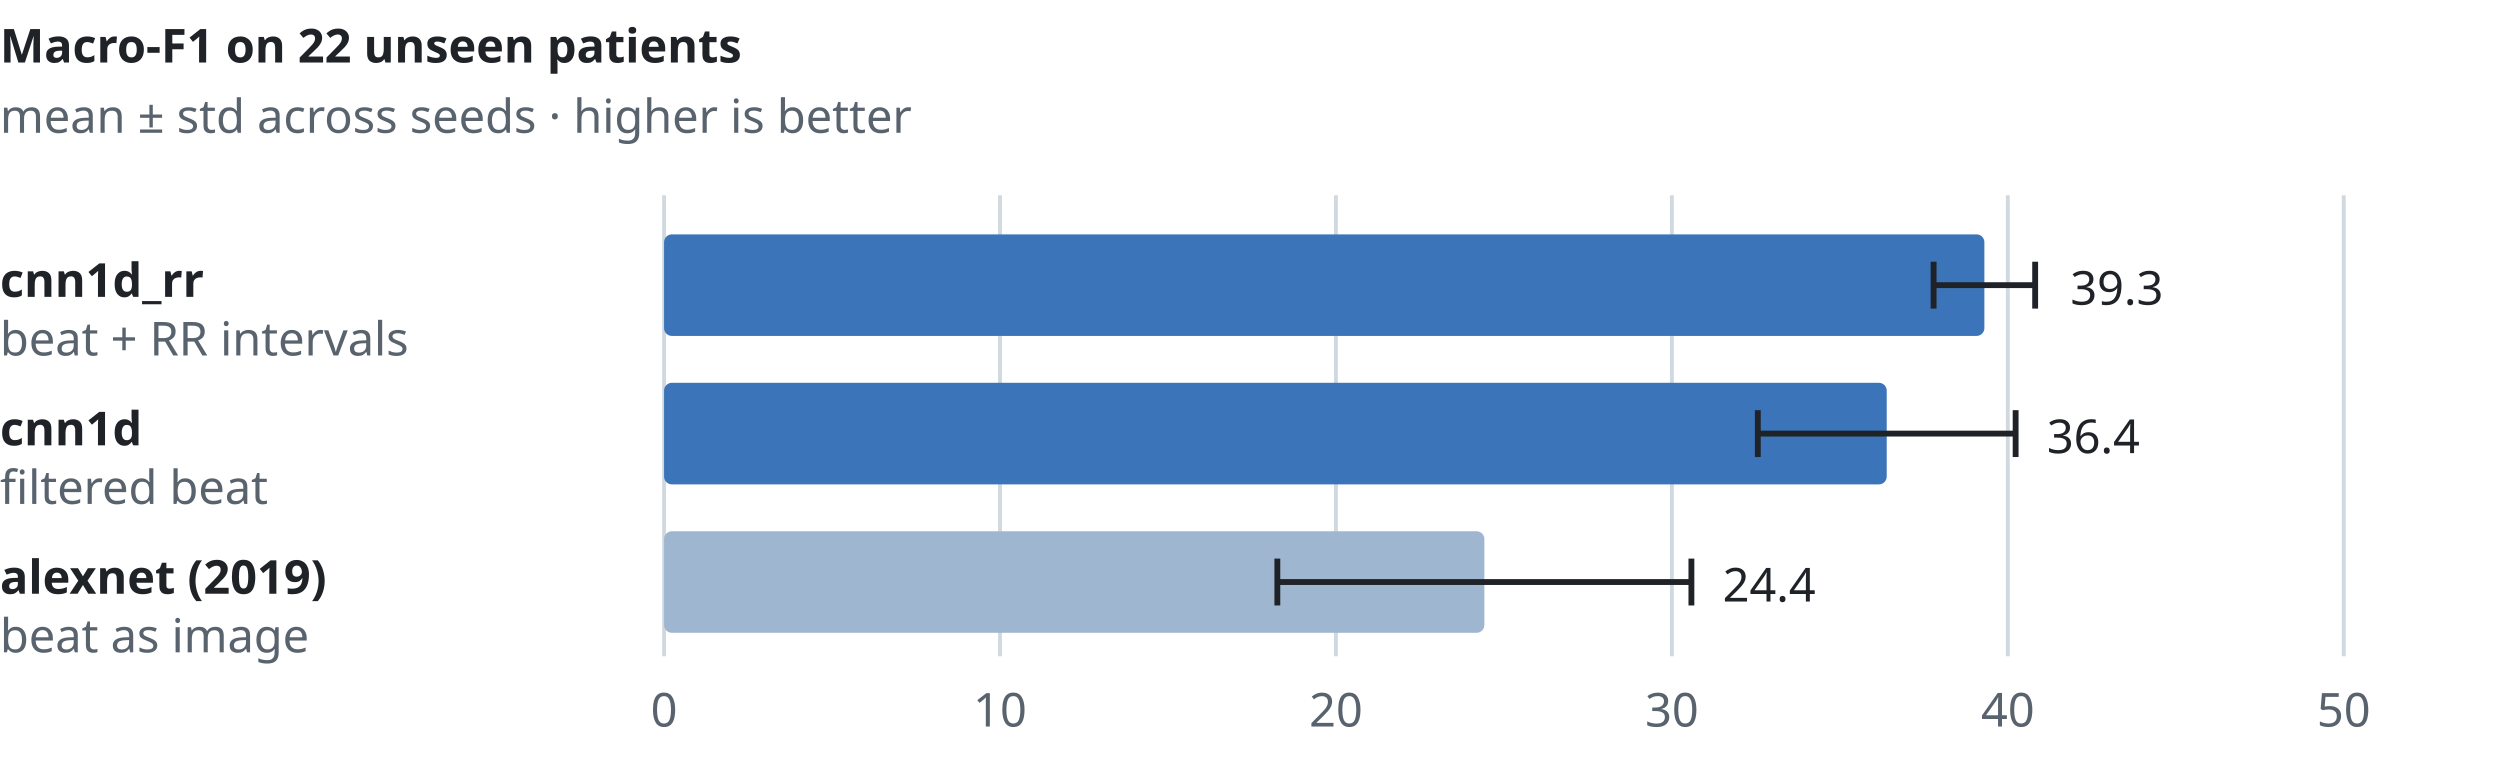
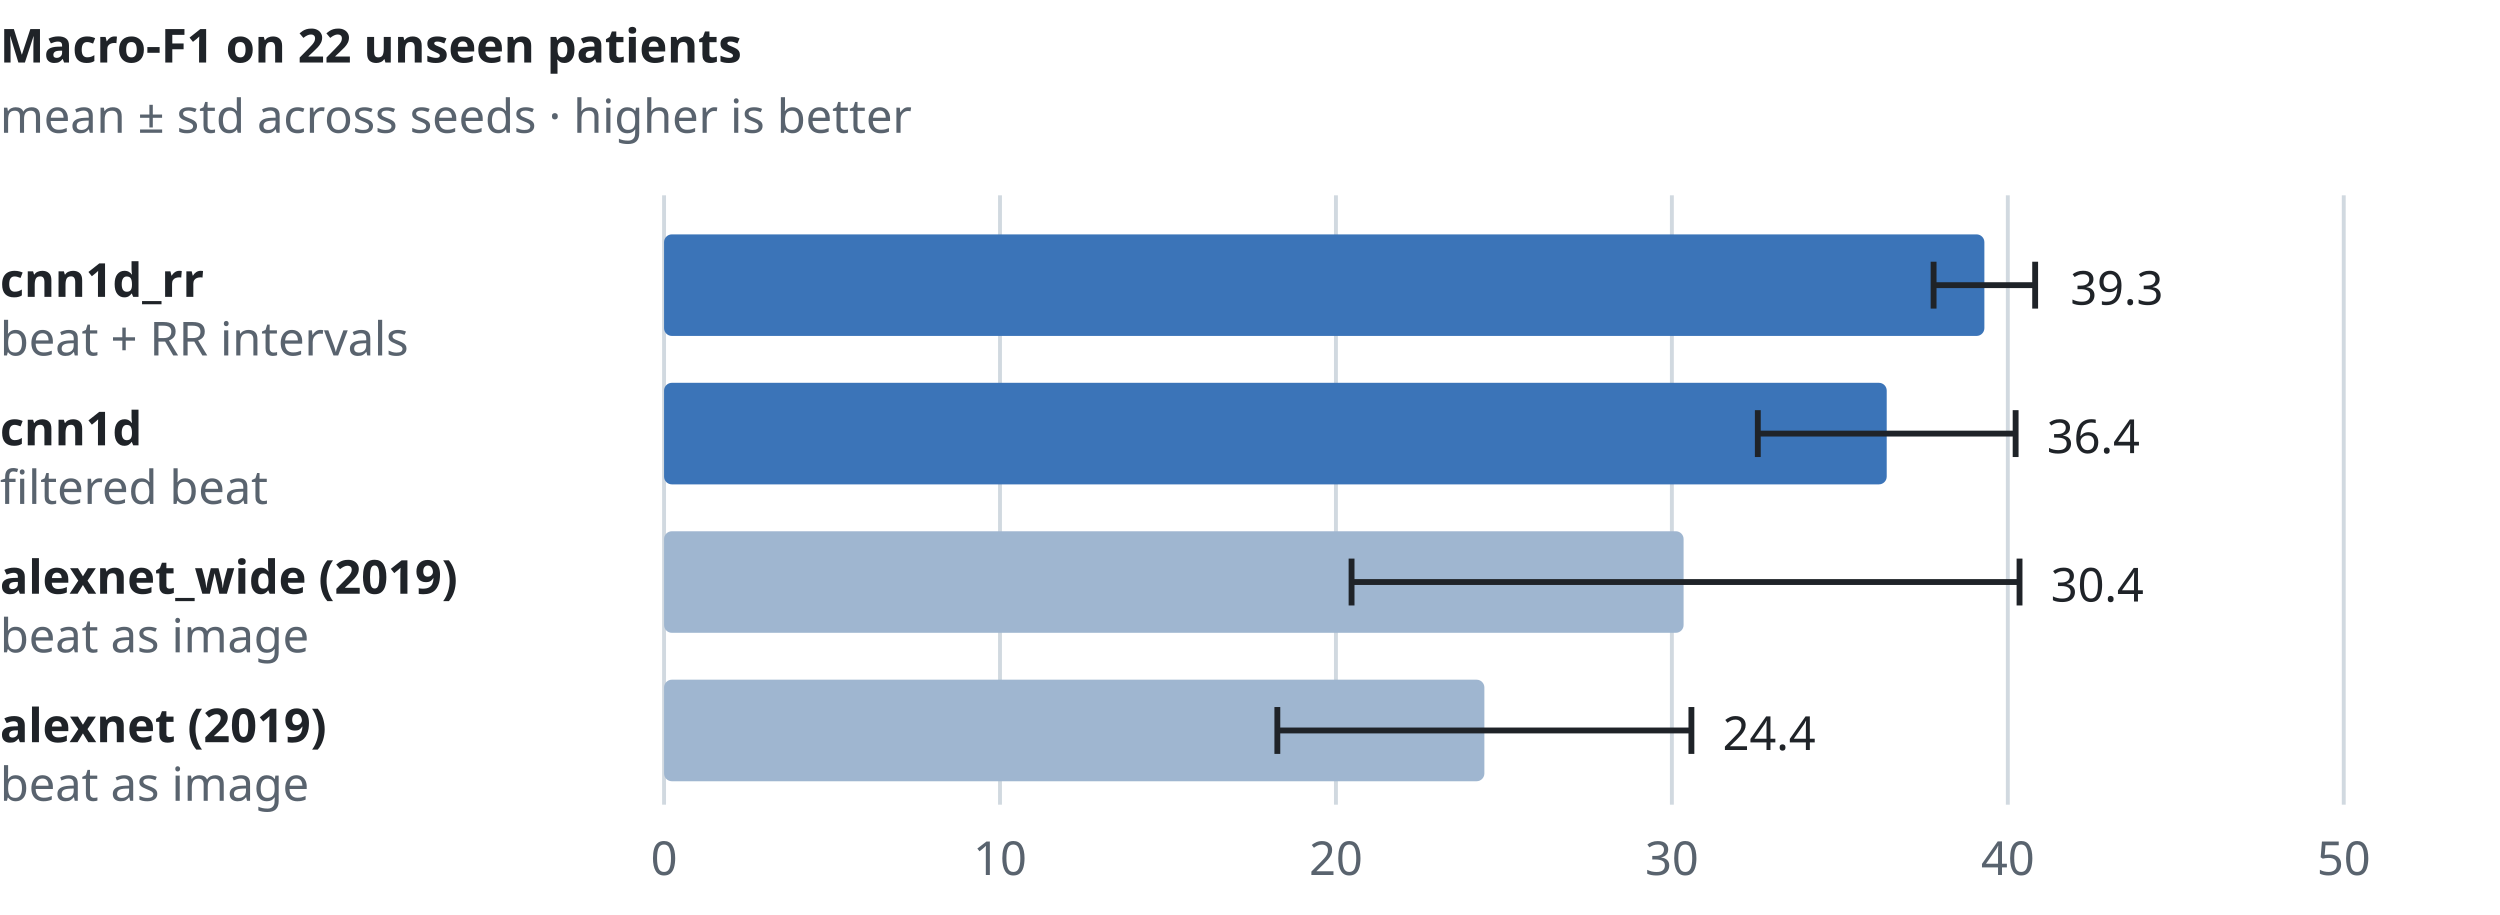
- <svg xmlns="http://www.w3.org/2000/svg" viewBox="0 0 640 196" width="640" height="196" role="img" aria-label="Macro-F1 on 22 unseen patients: cnn1d_rr 39.3, cnn1d 36.4, alexnet 24.4">
+ <svg xmlns="http://www.w3.org/2000/svg" viewBox="0 0 640 234" width="640" height="234" role="img" aria-label="Macro-F1 on 22 unseen patients: cnn1d_rr 39.3, cnn1d 36.4, alexnet_wide 30.4, alexnet 24.4">
  <style>
    text { font: 12px -apple-system, BlinkMacSystemFont, "Segoe UI", "Noto Sans", Helvetica, Arial, sans-serif; fill: #59636e; }
    .title, .label { fill: #1f2328; font-weight: 600; }
    .value { fill: #1f2328; }
    .grid { stroke: #d1d9e0; stroke-width: 1; }
    .err { stroke: #1f2328; stroke-width: 1.5; }
  </style>
  <text x="0" y="16" class="title">Macro-F1 on 22 unseen patients</text>
  <text x="0" y="34">mean ± std across seeds · higher is better</text>
  <g>
-     <line class="grid" x1="170" y1="50" x2="170" y2="168" />
-     <line class="grid" x1="256" y1="50" x2="256" y2="168" />
-     <line class="grid" x1="342" y1="50" x2="342" y2="168" />
-     <line class="grid" x1="428" y1="50" x2="428" y2="168" />
-     <line class="grid" x1="514" y1="50" x2="514" y2="168" />
-     <line class="grid" x1="600" y1="50" x2="600" y2="168" />
-     <text x="170" y="186" text-anchor="middle">0</text>
-     <text x="256" y="186" text-anchor="middle">10</text>
-     <text x="342" y="186" text-anchor="middle">20</text>
-     <text x="428" y="186" text-anchor="middle">30</text>
-     <text x="514" y="186" text-anchor="middle">40</text>
-     <text x="600" y="186" text-anchor="middle">50</text>
+     <line class="grid" x1="170" y1="50" x2="170" y2="206" />
+     <line class="grid" x1="256" y1="50" x2="256" y2="206" />
+     <line class="grid" x1="342" y1="50" x2="342" y2="206" />
+     <line class="grid" x1="428" y1="50" x2="428" y2="206" />
+     <line class="grid" x1="514" y1="50" x2="514" y2="206" />
+     <line class="grid" x1="600" y1="50" x2="600" y2="206" />
+     <text x="170" y="224" text-anchor="middle">0</text>
+     <text x="256" y="224" text-anchor="middle">10</text>
+     <text x="342" y="224" text-anchor="middle">20</text>
+     <text x="428" y="224" text-anchor="middle">30</text>
+     <text x="514" y="224" text-anchor="middle">40</text>
+     <text x="600" y="224" text-anchor="middle">50</text>
  </g>
  <text x="0" y="76" class="label">cnn1d_rr</text>
  <text x="0" y="91">beat + RR intervals</text>
  <rect x="170" y="60" width="338" height="26" rx="2" fill="#3b74b8" />
  <line class="err" x1="495" y1="73" x2="521" y2="73" />
  <line class="err" x1="495" y1="67" x2="495" y2="79" />
  <line class="err" x1="521" y1="67" x2="521" y2="79" />
  <text x="530" y="78" class="value">39.3</text>
  <text x="0" y="114" class="label">cnn1d</text>
  <text x="0" y="129">filtered beat</text>
  <rect x="170" y="98" width="313" height="26" rx="2" fill="#3b74b8" />
  <line class="err" x1="450" y1="111" x2="516" y2="111" />
  <line class="err" x1="450" y1="105" x2="450" y2="117" />
  <line class="err" x1="516" y1="105" x2="516" y2="117" />
  <text x="524" y="116" class="value">36.4</text>
-   <text x="0" y="152" class="label">alexnet (2019)</text>
+   <text x="0" y="152" class="label">alexnet_wide (2019)</text>
  <text x="0" y="167">beat as image</text>
-   <rect x="170" y="136" width="210" height="26" rx="2" fill="#9fb6d0" />
-   <line class="err" x1="327" y1="149" x2="433" y2="149" />
-   <line class="err" x1="327" y1="143" x2="327" y2="155" />
-   <line class="err" x1="433" y1="143" x2="433" y2="155" />
-   <text x="441" y="154" class="value">24.4</text>
+   <rect x="170" y="136" width="261" height="26" rx="2" fill="#9fb6d0" />
+   <line class="err" x1="346" y1="149" x2="517" y2="149" />
+   <line class="err" x1="346" y1="143" x2="346" y2="155" />
+   <line class="err" x1="517" y1="143" x2="517" y2="155" />
+   <text x="525" y="154" class="value">30.4</text>
+   <text x="0" y="190" class="label">alexnet (2019)</text>
+   <text x="0" y="205">beat as image</text>
+   <rect x="170" y="174" width="210" height="26" rx="2" fill="#9fb6d0" />
+   <line class="err" x1="327" y1="187" x2="433" y2="187" />
+   <line class="err" x1="327" y1="181" x2="327" y2="193" />
+   <line class="err" x1="433" y1="181" x2="433" y2="193" />
+   <text x="441" y="192" class="value">24.4</text>
</svg>
